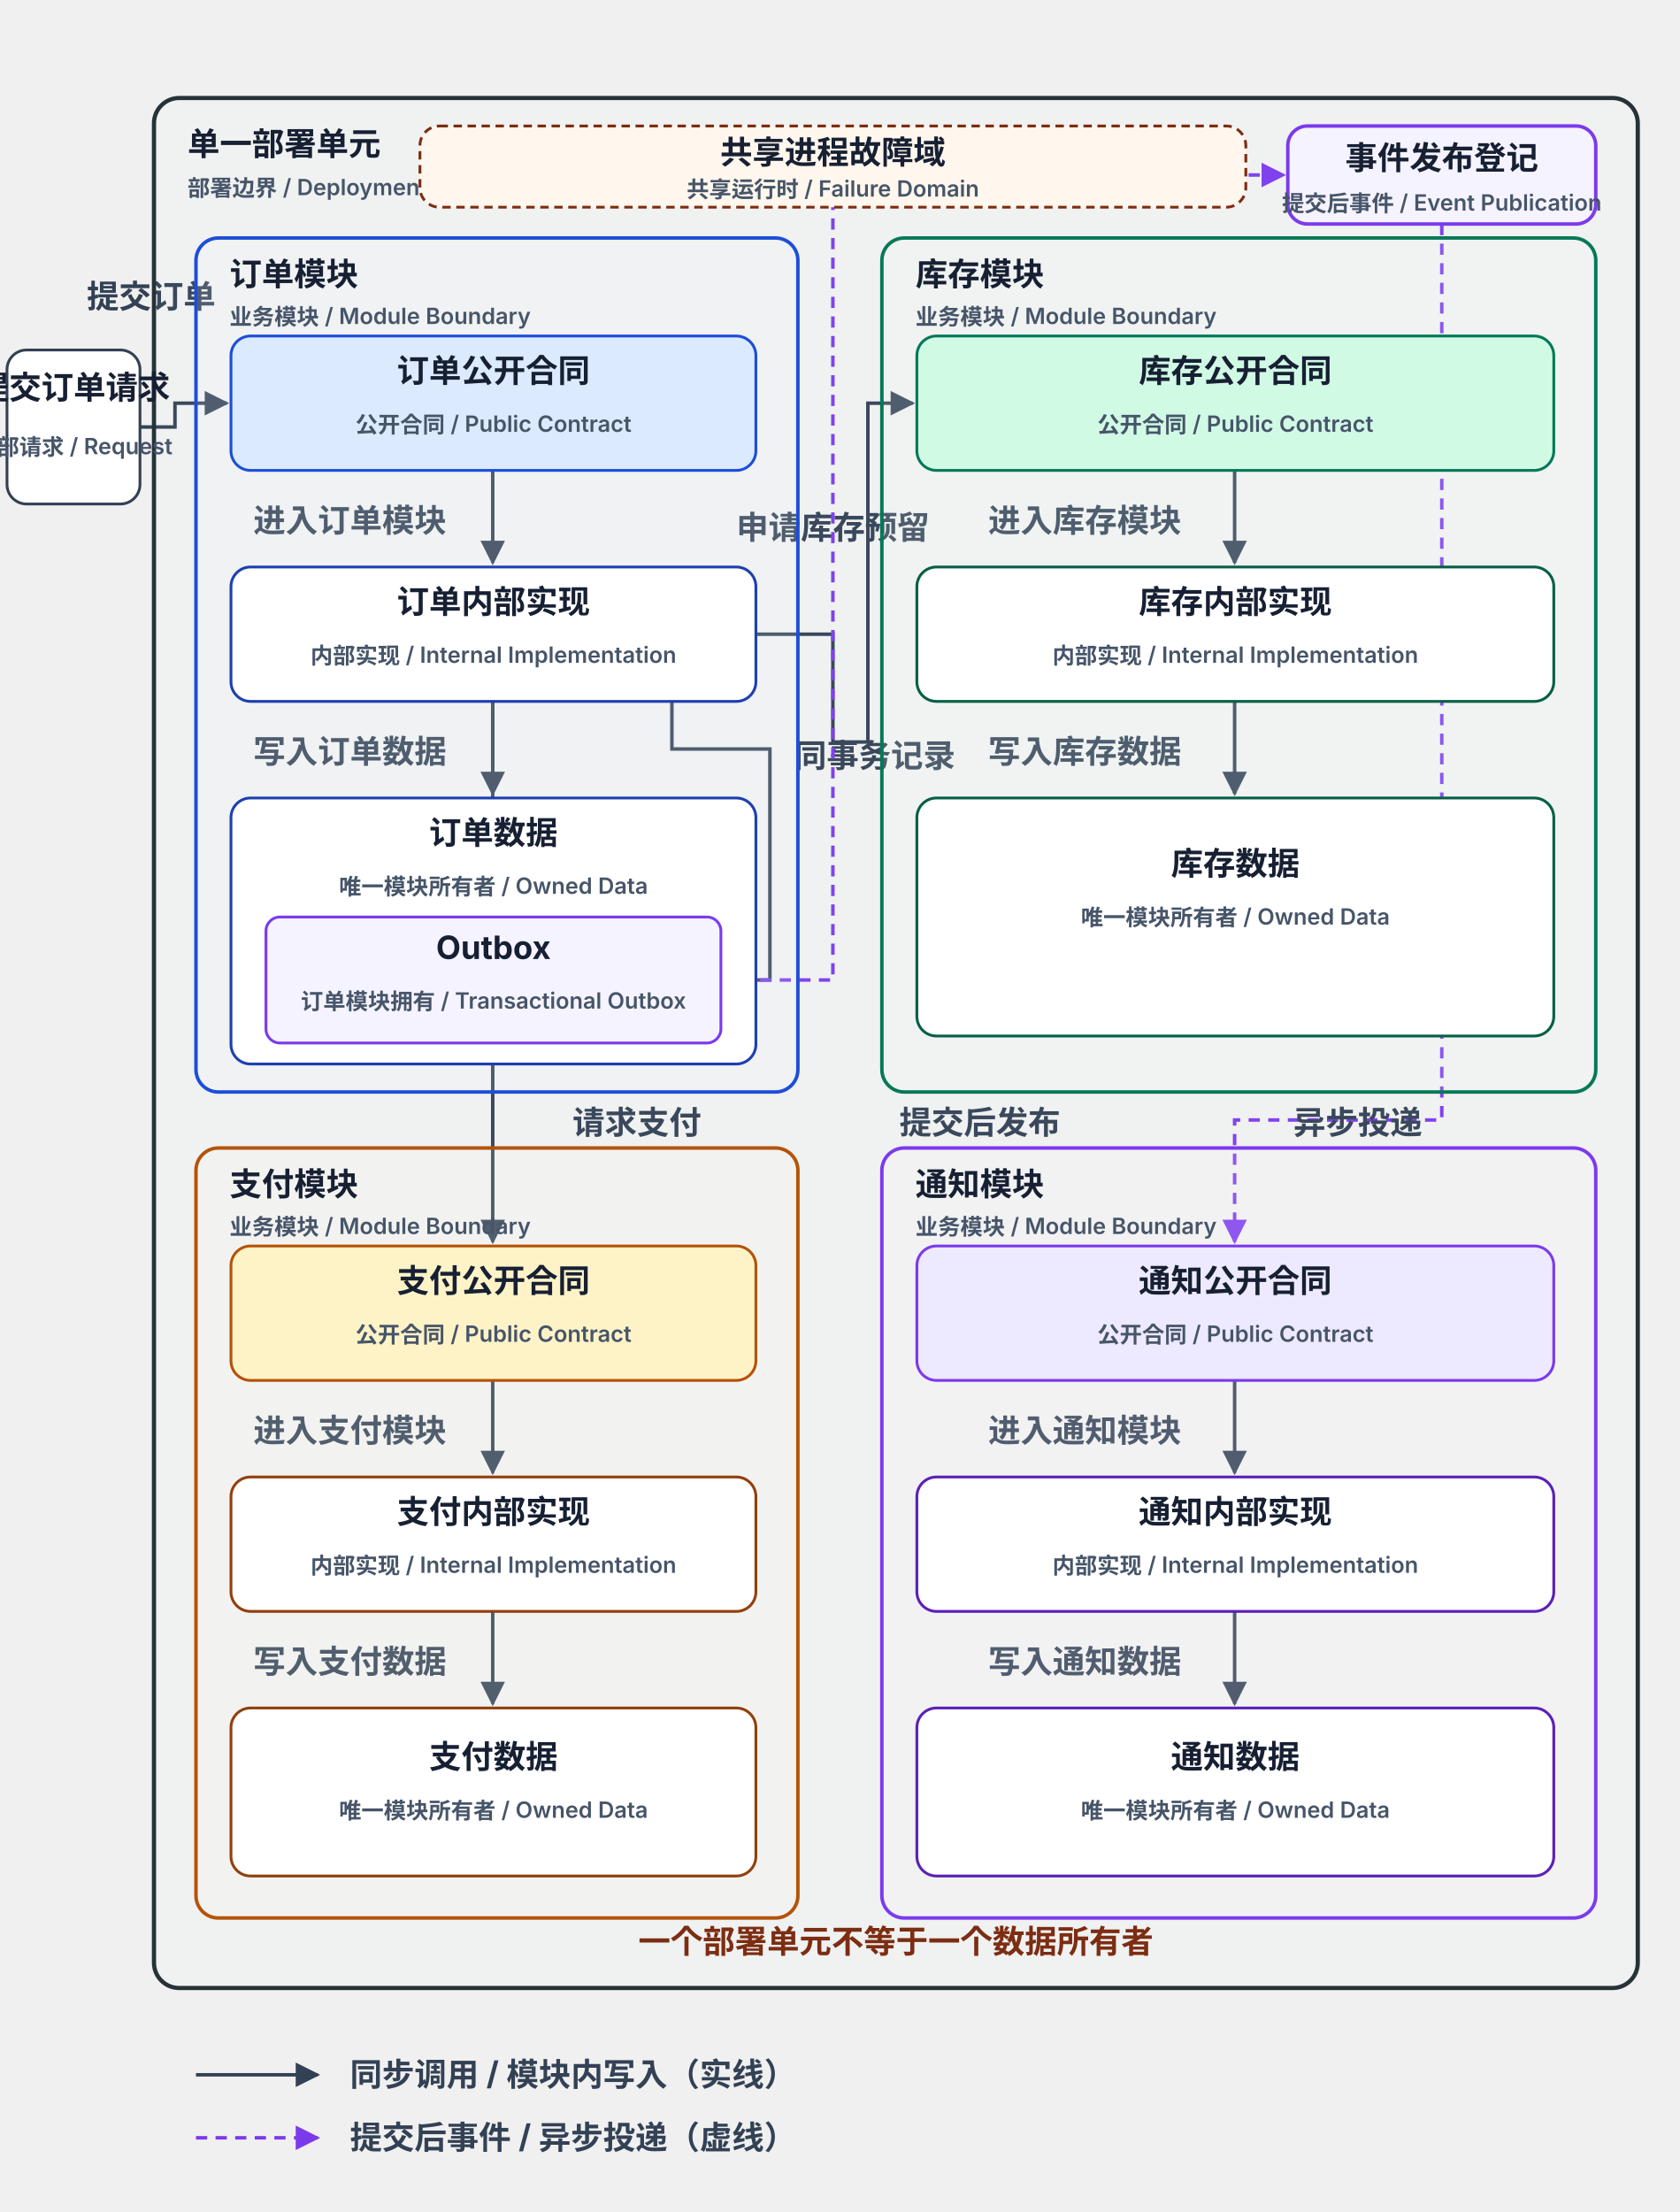
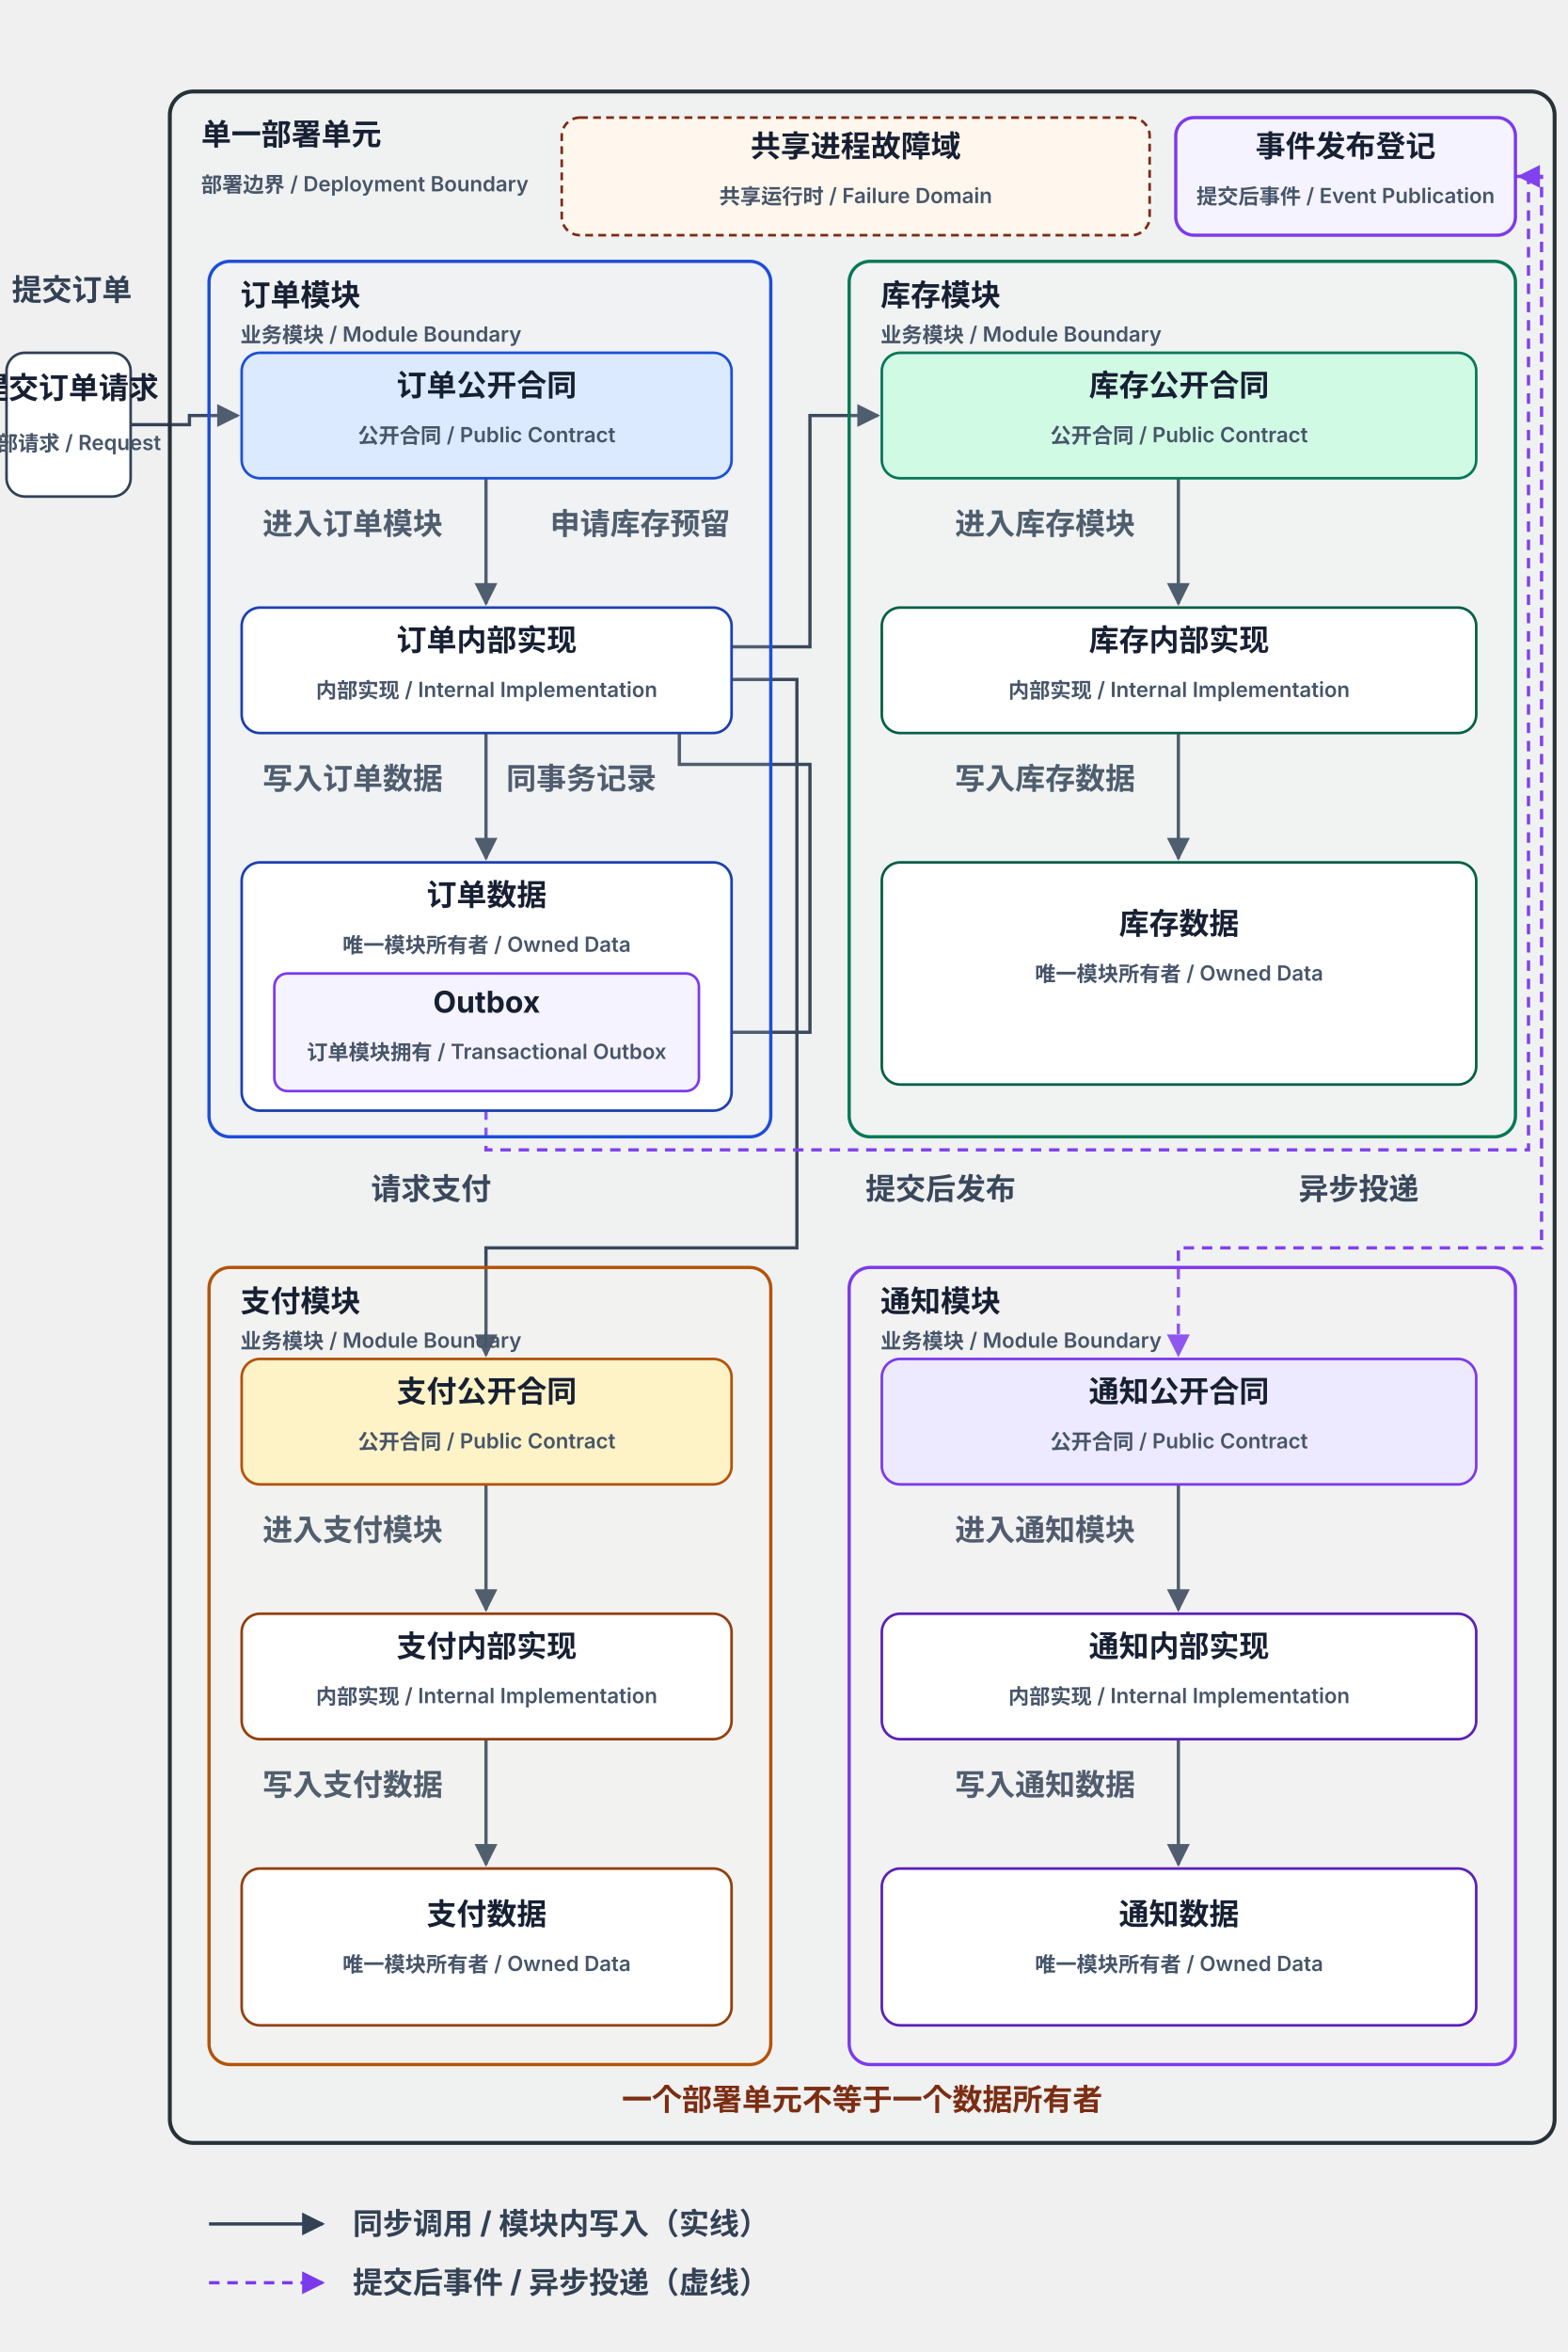
- <svg xmlns="http://www.w3.org/2000/svg" viewBox="0 0 1200 1580" role="img" aria-labelledby="sty04-title sty04-desc" data-render-width-css="800" data-authoring-to-render-scale="0.6666666666666666" data-node-padding-x-css="16" data-node-padding-y-css="14" data-baseline-gap-css="22" data-text-bottom-clearance-css="14" data-edge-stroke-clearance-css="8" data-edge-arrow-clearance-css="16" data-edge-node-clearance-css="12" data-body-font-min-css="15" data-type-font-min-css="10">
+ <svg xmlns="http://www.w3.org/2000/svg" viewBox="0 0 1200 1800" role="img" aria-labelledby="sty04-title sty04-desc" data-render-width-css="800" data-authoring-to-render-scale="0.6666666666666666" data-node-padding-x-css="16" data-node-padding-y-css="14" data-baseline-gap-css="22" data-text-bottom-clearance-css="14" data-edge-stroke-clearance-css="8" data-edge-arrow-clearance-css="16" data-edge-node-clearance-css="12" data-body-font-min-css="15" data-type-font-min-css="10">
  <defs>
    <marker id="sty04-arrow" viewBox="0 0 10 10" refX="9" refY="5" markerWidth="7" markerHeight="7" markerUnits="strokeWidth" orient="auto-start-reverse">
      <path d="M0 0 L10 5 L0 10 Z" fill="context-stroke" />
    </marker>
  </defs>
  <style>
    text{font-family:system-ui,-apple-system,"Segoe UI",sans-serif}.boundary-title,.node-title{font-size:23px;font-weight:700;fill:#172033}.node-type{font-size:16px;font-weight:600;fill:#475569}.edge-label,.legend-label{font-size:23px;font-weight:650;fill:#334155}.sync{fill:none;stroke:#334155;stroke-width:2.5;stroke-dasharray:none;marker-end:url(#sty04-arrow)}.event{fill:none;stroke:#7C3AED;stroke-width:2.5;stroke-dasharray:8 6;marker-end:url(#sty04-arrow)}.module{stroke-width:2.5}.contract,.implementation,.data-node{stroke-width:2}.note{font-size:23px;font-weight:700;fill:#7C2D12}
  </style>
-   <path class="sync" data-edge-id="request-entry" data-source="submit-order-request" data-target="order-public-contract" d="M100 305 H125 V288 H162" />
-   <text class="edge-label" data-edge-id="request-entry" x="108" y="220" text-anchor="middle" data-label-bounds="50.5 193 115 27" data-stroke-clearance-css="8" data-arrow-clearance-css="16" data-node-clearance-css="12">提交订单</text>
-   <path class="sync" data-edge-id="order-contract-dispatch" data-source="order-public-contract" data-target="order-internal-implementation" d="M352 336 V402" />
-   <text class="edge-label" data-edge-id="order-contract-dispatch" x="250" y="380" text-anchor="middle" data-label-bounds="169.5 353 161 27" data-stroke-clearance-css="8" data-arrow-clearance-css="16" data-node-clearance-css="12">进入订单模块</text>
-   <path class="sync" data-edge-id="inventory-contract-dispatch" data-source="inventory-public-contract" data-target="inventory-internal-implementation" d="M882 336 V402" />
-   <text class="edge-label" data-edge-id="inventory-contract-dispatch" x="775" y="380" text-anchor="middle" data-label-bounds="694.5 353 161 27" data-stroke-clearance-css="8" data-arrow-clearance-css="16" data-node-clearance-css="12">进入库存模块</text>
-   <path class="sync" data-edge-id="payment-contract-dispatch" data-source="payment-public-contract" data-target="payment-internal-implementation" d="M352 986 V1052" />
-   <text class="edge-label" data-edge-id="payment-contract-dispatch" x="250" y="1030" text-anchor="middle" data-label-bounds="169.5 1003 161 27" data-stroke-clearance-css="8" data-arrow-clearance-css="16" data-node-clearance-css="12">进入支付模块</text>
-   <path class="sync" data-edge-id="notification-contract-dispatch" data-source="notification-public-contract" data-target="notification-internal-implementation" d="M882 986 V1052" />
-   <text class="edge-label" data-edge-id="notification-contract-dispatch" x="775" y="1030" text-anchor="middle" data-label-bounds="694.5 1003 161 27" data-stroke-clearance-css="8" data-arrow-clearance-css="16" data-node-clearance-css="12">进入通知模块</text>
-   <path class="sync" data-edge-id="order-inventory-call" data-source="order-internal-implementation" data-target="inventory-public-contract" d="M540 453 H595 V530 H620 V288 H652" />
-   <text class="edge-label" data-edge-id="order-inventory-call" x="595" y="385" text-anchor="middle" data-label-bounds="514.5 358 161 27" data-stroke-clearance-css="8" data-arrow-clearance-css="16" data-node-clearance-css="12">申请库存预留</text>
-   <path class="sync" data-edge-id="order-payment-call" data-source="order-internal-implementation" data-target="payment-public-contract" d="M352 501 V800 H352 V887" />
-   <text class="edge-label" data-edge-id="order-payment-call" x="455" y="810" text-anchor="middle" data-label-bounds="397.5 783 115 27" data-stroke-clearance-css="8" data-arrow-clearance-css="16" data-node-clearance-css="12">请求支付</text>
-   <path class="sync" data-edge-id="order-outbox-write" data-source="order-internal-implementation" data-target="outbox" d="M480 501 V535 H550 V700 H518" />
-   <text class="edge-label" data-edge-id="order-outbox-write" x="625" y="548" text-anchor="middle" data-label-bounds="567.5 521 115 27" data-stroke-clearance-css="8" data-arrow-clearance-css="16" data-node-clearance-css="12">同事务记录</text>
-   <path class="event" data-edge-id="outbox-event-publication" data-source="outbox" data-target="event-publication" d="M515 700 H595 V125 H917" />
-   <text class="edge-label" data-edge-id="outbox-event-publication" x="700" y="810" text-anchor="middle" data-label-bounds="642.5 783 115 27" data-stroke-clearance-css="8" data-arrow-clearance-css="16" data-node-clearance-css="12">提交后发布</text>
-   <path class="event" data-edge-id="event-notification-delivery" data-source="event-publication" data-target="notification-public-contract" d="M1030 160 V800 H882 V887" />
-   <text class="edge-label" data-edge-id="event-notification-delivery" x="970" y="810" text-anchor="middle" data-label-bounds="912.5 783 115 27" data-stroke-clearance-css="8" data-arrow-clearance-css="16" data-node-clearance-css="12">异步投递</text>
-   <path class="sync" data-edge-id="order-owned-data-write" data-source="order-internal-implementation" data-target="order-owned-data" d="M352 501 V567" />
-   <text class="edge-label" data-edge-id="order-owned-data-write" x="250" y="545" text-anchor="middle" data-label-bounds="169.5 518 161 27" data-stroke-clearance-css="8" data-arrow-clearance-css="16" data-node-clearance-css="12">写入订单数据</text>
-   <path class="sync" data-edge-id="inventory-owned-data-write" data-source="inventory-internal-implementation" data-target="inventory-owned-data" d="M882 501 V567" />
-   <text class="edge-label" data-edge-id="inventory-owned-data-write" x="775" y="545" text-anchor="middle" data-label-bounds="694.5 518 161 27" data-stroke-clearance-css="8" data-arrow-clearance-css="16" data-node-clearance-css="12">写入库存数据</text>
-   <path class="sync" data-edge-id="payment-owned-data-write" data-source="payment-internal-implementation" data-target="payment-owned-data" d="M352 1151 V1217" />
-   <text class="edge-label" data-edge-id="payment-owned-data-write" x="250" y="1195" text-anchor="middle" data-label-bounds="169.5 1168 161 27" data-stroke-clearance-css="8" data-arrow-clearance-css="16" data-node-clearance-css="12">写入支付数据</text>
-   <path class="sync" data-edge-id="notification-owned-data-write" data-source="notification-internal-implementation" data-target="notification-owned-data" d="M882 1151 V1217" />
-   <text class="edge-label" data-edge-id="notification-owned-data-write" x="775" y="1195" text-anchor="middle" data-label-bounds="694.5 1168 161 27" data-stroke-clearance-css="8" data-arrow-clearance-css="16" data-node-clearance-css="12">写入通知数据</text>
-   <g data-node-id="deployment-boundary" data-type-label="部署边界 / Deployment Boundary" data-node-bounds="110 70 1060 1350">
-     <rect x="110" y="70" width="1060" height="1350" rx="18" fill="#F8FAFC" fill-opacity="0.04" stroke="#263238" stroke-width="3" />
-     <text class="boundary-title" data-text-role="title" data-text-bounds="134 88 138 27" x="134" y="111">单一部署单元</text>
-     <text class="node-type" data-text-role="type" data-text-bounds="134 124 244 19" x="134" y="140">部署边界 / Deployment Boundary</text>
+   <path class="sync" data-edge-id="request-entry" data-source="submit-order-request" data-target="order-public-contract" d="M100 325 H145 V318 H182" />
+   <text class="edge-label" data-edge-id="request-entry" x="55" y="230" text-anchor="middle" data-label-bounds="9 207 92 23" data-stroke-clearance-css="8" data-arrow-clearance-css="16" data-node-clearance-css="12">提交订单</text>
+   <path class="sync" data-edge-id="order-contract-dispatch" data-source="order-public-contract" data-target="order-internal-implementation" d="M372 366 V462" />
+   <text class="edge-label" data-edge-id="order-contract-dispatch" x="270" y="409" text-anchor="middle" data-label-bounds="201 386 138 23" data-stroke-clearance-css="8" data-arrow-clearance-css="16" data-node-clearance-css="12">进入订单模块</text>
+   <path class="sync" data-edge-id="inventory-contract-dispatch" data-source="inventory-public-contract" data-target="inventory-internal-implementation" d="M902 366 V462" />
+   <text class="edge-label" data-edge-id="inventory-contract-dispatch" x="800" y="409" text-anchor="middle" data-label-bounds="731 386 138 23" data-stroke-clearance-css="8" data-arrow-clearance-css="16" data-node-clearance-css="12">进入库存模块</text>
+   <path class="sync" data-edge-id="payment-contract-dispatch" data-source="payment-public-contract" data-target="payment-internal-implementation" d="M372 1136 V1232" />
+   <text class="edge-label" data-edge-id="payment-contract-dispatch" x="270" y="1179" text-anchor="middle" data-label-bounds="201 1156 138 23" data-stroke-clearance-css="8" data-arrow-clearance-css="16" data-node-clearance-css="12">进入支付模块</text>
+   <path class="sync" data-edge-id="notification-contract-dispatch" data-source="notification-public-contract" data-target="notification-internal-implementation" d="M902 1136 V1232" />
+   <text class="edge-label" data-edge-id="notification-contract-dispatch" x="800" y="1179" text-anchor="middle" data-label-bounds="731 1156 138 23" data-stroke-clearance-css="8" data-arrow-clearance-css="16" data-node-clearance-css="12">进入通知模块</text>
+   <path class="sync" data-edge-id="order-inventory-call" data-source="order-internal-implementation" data-target="inventory-public-contract" d="M560 495 H620 V318 H672" />
+   <text class="edge-label" data-edge-id="order-inventory-call" x="490" y="409" text-anchor="middle" data-label-bounds="421 386 138 23" data-stroke-clearance-css="8" data-arrow-clearance-css="16" data-node-clearance-css="12">申请库存预留</text>
+   <path class="sync" data-edge-id="order-payment-call" data-source="order-internal-implementation" data-target="payment-public-contract" d="M560 520 H610 V955 H372 V1037" />
+   <text class="edge-label" data-edge-id="order-payment-call" x="330" y="918" text-anchor="middle" data-label-bounds="284 895 92 23" data-stroke-clearance-css="8" data-arrow-clearance-css="16" data-node-clearance-css="12">请求支付</text>
+   <path class="sync" data-edge-id="order-outbox-write" data-source="order-internal-implementation" data-target="outbox" d="M520 561 V585 H620 V790 H538" />
+   <text class="edge-label" data-edge-id="order-outbox-write" x="445" y="604" text-anchor="middle" data-label-bounds="387.5 581 115 23" data-stroke-clearance-css="8" data-arrow-clearance-css="16" data-node-clearance-css="12">同事务记录</text>
+   <path class="event" data-edge-id="outbox-event-publication" data-source="outbox" data-target="event-publication" d="M372 835 V880 H1170 V135 H1163" />
+   <text class="edge-label" data-edge-id="outbox-event-publication" x="720" y="918" text-anchor="middle" data-label-bounds="662.5 895 115 23" data-stroke-clearance-css="8" data-arrow-clearance-css="16" data-node-clearance-css="12">提交后发布</text>
+   <path class="event" data-edge-id="event-notification-delivery" data-source="event-publication" data-target="notification-public-contract" d="M1160 135 H1180 V955 H902 V1037" />
+   <text class="edge-label" data-edge-id="event-notification-delivery" x="1040" y="918" text-anchor="middle" data-label-bounds="994 895 92 23" data-stroke-clearance-css="8" data-arrow-clearance-css="16" data-node-clearance-css="12">异步投递</text>
+   <path class="sync" data-edge-id="order-owned-data-write" data-source="order-internal-implementation" data-target="order-owned-data" d="M372 561 V657" />
+   <text class="edge-label" data-edge-id="order-owned-data-write" x="270" y="604" text-anchor="middle" data-label-bounds="201 581 138 23" data-stroke-clearance-css="8" data-arrow-clearance-css="16" data-node-clearance-css="12">写入订单数据</text>
+   <path class="sync" data-edge-id="inventory-owned-data-write" data-source="inventory-internal-implementation" data-target="inventory-owned-data" d="M902 561 V657" />
+   <text class="edge-label" data-edge-id="inventory-owned-data-write" x="800" y="604" text-anchor="middle" data-label-bounds="731 581 138 23" data-stroke-clearance-css="8" data-arrow-clearance-css="16" data-node-clearance-css="12">写入库存数据</text>
+   <path class="sync" data-edge-id="payment-owned-data-write" data-source="payment-internal-implementation" data-target="payment-owned-data" d="M372 1331 V1427" />
+   <text class="edge-label" data-edge-id="payment-owned-data-write" x="270" y="1374" text-anchor="middle" data-label-bounds="201 1351 138 23" data-stroke-clearance-css="8" data-arrow-clearance-css="16" data-node-clearance-css="12">写入支付数据</text>
+   <path class="sync" data-edge-id="notification-owned-data-write" data-source="notification-internal-implementation" data-target="notification-owned-data" d="M902 1331 V1427" />
+   <text class="edge-label" data-edge-id="notification-owned-data-write" x="800" y="1374" text-anchor="middle" data-label-bounds="731 1351 138 23" data-stroke-clearance-css="8" data-arrow-clearance-css="16" data-node-clearance-css="12">写入通知数据</text>
+   <g data-node-id="deployment-boundary" data-type-label="部署边界 / Deployment Boundary" data-node-bounds="130 70 1060 1570">
+     <rect x="130" y="70" width="1060" height="1570" rx="18" fill="#F8FAFC" fill-opacity="0.04" stroke="#263238" stroke-width="3" />
+     <text class="boundary-title" data-text-role="title" data-text-bounds="154 88 138 27" x="154" y="111">单一部署单元</text>
+     <text class="node-type" data-text-role="type" data-text-bounds="154 131 244 19" x="154" y="147">部署边界 / Deployment Boundary</text>
  </g>
-   <g data-node-id="shared-process-failure-domain" data-type-label="共享运行时 / Failure Domain" data-node-bounds="300 90 590 58">
-     <rect x="300" y="90" width="590" height="58" rx="14" fill="#FFF7ED" stroke="#7C2D12" stroke-width="2" stroke-dasharray="6 4" />
-     <text class="node-title" data-text-role="title" data-text-bounds="489.5 94 211 27" x="595" y="117" text-anchor="middle">共享进程故障域</text>
-     <text class="node-type" data-text-role="type" data-text-bounds="473 124 244 19" x="595" y="141" text-anchor="middle">共享运行时 / Failure Domain</text>
+   <g data-node-id="shared-process-failure-domain" data-type-label="共享运行时 / Failure Domain" data-node-bounds="430 90 450 90">
+     <rect x="430" y="90" width="450" height="90" rx="14" fill="#FFF7ED" stroke="#7C2D12" stroke-width="2" stroke-dasharray="6 4" />
+     <text class="node-title" data-text-role="title" data-text-bounds="549.5 97 211 27" x="655" y="120" text-anchor="middle">共享进程故障域</text>
+     <text class="node-type" data-text-role="type" data-text-bounds="533 137 244 19" x="655" y="156" text-anchor="middle">共享运行时 / Failure Domain</text>
  </g>
-   <g data-node-id="event-publication" data-type-label="提交后事件 / Event Publication" data-node-bounds="920 90 220 70">
-     <rect x="920" y="90" width="220" height="70" rx="14" fill="#F5F3FF" stroke="#7C3AED" stroke-width="2.5" />
-     <text class="node-title" data-text-role="title" data-text-bounds="961 98 138 27" x="1030" y="121" text-anchor="middle">事件发布登记</text>
-     <text class="node-type" data-text-role="type" data-text-bounds="932 134 196 19" x="1030" y="151" text-anchor="middle">提交后事件 / Event Publication</text>
+   <g data-node-id="event-publication" data-type-label="提交后事件 / Event Publication" data-node-bounds="900 90 260 90">
+     <rect x="900" y="90" width="260" height="90" rx="14" fill="#F5F3FF" stroke="#7C3AED" stroke-width="2.5" />
+     <text class="node-title" data-text-role="title" data-text-bounds="961 97 138 27" x="1030" y="120" text-anchor="middle">事件发布登记</text>
+     <text class="node-type" data-text-role="type" data-text-bounds="912 137 236 19" x="1030" y="156" text-anchor="middle">提交后事件 / Event Publication</text>
  </g>
-   <g data-node-id="order-module-boundary" data-type-label="业务模块 / Module Boundary" data-node-bounds="140 170 430 610">
-     <rect class="module" x="140" y="170" width="430" height="610" rx="16" fill="#EFF6FF" fill-opacity="0.12" stroke="#1D4ED8" />
-     <text class="boundary-title" data-text-role="title" x="164" y="204">订单模块</text>
-     <text class="node-type" data-text-role="type" x="164" y="232">业务模块 / Module Boundary</text>
+   <g data-node-id="order-module-boundary" data-type-label="业务模块 / Module Boundary" data-node-bounds="160 200 430 670">
+     <rect class="module" x="160" y="200" width="430" height="670" rx="16" fill="#EFF6FF" fill-opacity="0.12" stroke="#1D4ED8" />
+     <text class="boundary-title" data-text-role="title" x="184" y="234">订单模块</text>
+     <text class="node-type" data-text-role="type" x="184" y="262">业务模块 / Module Boundary</text>
  </g>
-   <g data-node-id="inventory-module-boundary" data-type-label="业务模块 / Module Boundary" data-node-bounds="630 170 510 610">
-     <rect class="module" x="630" y="170" width="510" height="610" rx="16" fill="#ECFDF5" fill-opacity="0.12" stroke="#047857" />
-     <text class="boundary-title" data-text-role="title" x="654" y="204">库存模块</text>
-     <text class="node-type" data-text-role="type" x="654" y="232">业务模块 / Module Boundary</text>
+   <g data-node-id="inventory-module-boundary" data-type-label="业务模块 / Module Boundary" data-node-bounds="650 200 510 670">
+     <rect class="module" x="650" y="200" width="510" height="670" rx="16" fill="#ECFDF5" fill-opacity="0.12" stroke="#047857" />
+     <text class="boundary-title" data-text-role="title" x="674" y="234">库存模块</text>
+     <text class="node-type" data-text-role="type" x="674" y="262">业务模块 / Module Boundary</text>
  </g>
-   <g data-node-id="payment-module-boundary" data-type-label="业务模块 / Module Boundary" data-node-bounds="140 820 430 550">
-     <rect class="module" x="140" y="820" width="430" height="550" rx="16" fill="#FFFBEB" fill-opacity="0.12" stroke="#B45309" />
-     <text class="boundary-title" data-text-role="title" x="164" y="854">支付模块</text>
-     <text class="node-type" data-text-role="type" x="164" y="882">业务模块 / Module Boundary</text>
+   <g data-node-id="payment-module-boundary" data-type-label="业务模块 / Module Boundary" data-node-bounds="160 970 430 610">
+     <rect class="module" x="160" y="970" width="430" height="610" rx="16" fill="#FFFBEB" fill-opacity="0.12" stroke="#B45309" />
+     <text class="boundary-title" data-text-role="title" x="184" y="1004">支付模块</text>
+     <text class="node-type" data-text-role="type" x="184" y="1032">业务模块 / Module Boundary</text>
  </g>
-   <g data-node-id="notification-module-boundary" data-type-label="业务模块 / Module Boundary" data-node-bounds="630 820 510 550">
-     <rect class="module" x="630" y="820" width="510" height="550" rx="16" fill="#FAF5FF" fill-opacity="0.12" stroke="#7C3AED" />
-     <text class="boundary-title" data-text-role="title" x="654" y="854">通知模块</text>
-     <text class="node-type" data-text-role="type" x="654" y="882">业务模块 / Module Boundary</text>
+   <g data-node-id="notification-module-boundary" data-type-label="业务模块 / Module Boundary" data-node-bounds="650 970 510 610">
+     <rect class="module" x="650" y="970" width="510" height="610" rx="16" fill="#FAF5FF" fill-opacity="0.12" stroke="#7C3AED" />
+     <text class="boundary-title" data-text-role="title" x="674" y="1004">通知模块</text>
+     <text class="node-type" data-text-role="type" x="674" y="1032">业务模块 / Module Boundary</text>
  </g>
-   <g data-node-id="submit-order-request" data-type-label="外部请求 / Request" data-node-bounds="5 250 95 110">
-     <rect class="contract" x="5" y="250" width="95" height="110" rx="14" fill="#FFF" stroke="#334155" />
-     <text class="node-title" data-text-role="title" x="52.5" y="285" text-anchor="middle" textLength="82" lengthAdjust="spacingAndGlyphs">提交订单请求</text>
-     <text class="node-type" data-text-role="type" x="52.5" y="325" text-anchor="middle" textLength="82" lengthAdjust="spacingAndGlyphs">外部请求 / Request</text>
+   <g data-node-id="submit-order-request" data-type-label="外部请求 / Request" data-node-bounds="5 270 95 110">
+     <rect class="contract" x="5" y="270" width="95" height="110" rx="14" fill="#FFF" stroke="#334155" />
+     <text class="node-title" data-text-role="title" x="52.5" y="305" text-anchor="middle" textLength="82" lengthAdjust="spacingAndGlyphs">提交订单请求</text>
+     <text class="node-type" data-text-role="type" x="52.5" y="345" text-anchor="middle" textLength="82" lengthAdjust="spacingAndGlyphs">外部请求 / Request</text>
  </g>
-   <g data-node-id="order-public-contract" data-type-label="公开合同 / Public Contract" data-node-bounds="165 240 375 96">
-     <rect class="contract" x="165" y="240" width="375" height="96" rx="14" fill="#DBEAFE" stroke="#1D4ED8" />
-     <text class="node-title" data-text-role="title" x="352.5" y="273" text-anchor="middle">订单公开合同</text>
-     <text class="node-type" data-text-role="type" x="352.5" y="309" text-anchor="middle">公开合同 / Public Contract</text>
+   <g data-node-id="order-public-contract" data-type-label="公开合同 / Public Contract" data-node-bounds="185 270 375 96">
+     <rect class="contract" x="185" y="270" width="375" height="96" rx="14" fill="#DBEAFE" stroke="#1D4ED8" />
+     <text class="node-title" data-text-role="title" x="372.5" y="303" text-anchor="middle">订单公开合同</text>
+     <text class="node-type" data-text-role="type" x="372.5" y="339" text-anchor="middle">公开合同 / Public Contract</text>
  </g>
-   <g data-node-id="order-internal-implementation" data-type-label="内部实现 / Internal Implementation" data-node-bounds="165 405 375 96">
-     <rect class="implementation" x="165" y="405" width="375" height="96" rx="14" fill="#FFF" stroke="#1E40AF" />
-     <text class="node-title" data-text-role="title" x="352.5" y="438" text-anchor="middle">订单内部实现</text>
-     <text class="node-type" data-text-role="type" x="352.5" y="474" text-anchor="middle">内部实现 / Internal Implementation</text>
+   <g data-node-id="order-internal-implementation" data-type-label="内部实现 / Internal Implementation" data-node-bounds="185 465 375 96">
+     <rect class="implementation" x="185" y="465" width="375" height="96" rx="14" fill="#FFF" stroke="#1E40AF" />
+     <text class="node-title" data-text-role="title" x="372.5" y="498" text-anchor="middle">订单内部实现</text>
+     <text class="node-type" data-text-role="type" x="372.5" y="534" text-anchor="middle">内部实现 / Internal Implementation</text>
  </g>
-   <g data-node-id="order-owned-data" data-type-label="唯一模块所有者 / Owned Data" data-node-bounds="165 570 375 190">
-     <rect class="data-node" x="165" y="570" width="375" height="190" rx="14" fill="#FFF" stroke="#1E40AF" />
-     <text class="node-title" data-text-role="title" x="352.5" y="603" text-anchor="middle">订单数据</text>
-     <text class="node-type" data-text-role="type" x="352.5" y="639" text-anchor="middle">唯一模块所有者 / Owned Data</text>
+   <g data-node-id="order-owned-data" data-type-label="唯一模块所有者 / Owned Data" data-node-bounds="185 660 375 190">
+     <rect class="data-node" x="185" y="660" width="375" height="190" rx="14" fill="#FFF" stroke="#1E40AF" />
+     <text class="node-title" data-text-role="title" x="372.5" y="693" text-anchor="middle">订单数据</text>
+     <text class="node-type" data-text-role="type" x="372.5" y="729" text-anchor="middle">唯一模块所有者 / Owned Data</text>
  </g>
-   <g data-node-id="outbox" data-type-label="订单模块拥有 / Transactional Outbox" data-node-bounds="190 655 325 90">
-     <rect x="190" y="655" width="325" height="90" rx="10" fill="#F5F3FF" stroke="#7C3AED" stroke-width="2" />
-     <text class="node-title" data-text-role="title" x="352.5" y="685" text-anchor="middle">Outbox</text>
-     <text class="node-type" data-text-role="type" x="352.5" y="721" text-anchor="middle">订单模块拥有 / Transactional Outbox</text>
+   <g data-node-id="outbox" data-type-label="订单模块拥有 / Transactional Outbox" data-node-bounds="210 745 325 90">
+     <rect x="210" y="745" width="325" height="90" rx="10" fill="#F5F3FF" stroke="#7C3AED" stroke-width="2" />
+     <text class="node-title" data-text-role="title" x="372.5" y="775" text-anchor="middle">Outbox</text>
+     <text class="node-type" data-text-role="type" x="372.5" y="811" text-anchor="middle">订单模块拥有 / Transactional Outbox</text>
  </g>
-   <g data-node-id="inventory-public-contract" data-type-label="公开合同 / Public Contract" data-node-bounds="655 240 455 96">
-     <rect class="contract" x="655" y="240" width="455" height="96" rx="14" fill="#D1FAE5" stroke="#047857" />
-     <text class="node-title" data-text-role="title" x="882.5" y="273" text-anchor="middle">库存公开合同</text>
-     <text class="node-type" data-text-role="type" x="882.5" y="309" text-anchor="middle">公开合同 / Public Contract</text>
+   <g data-node-id="inventory-public-contract" data-type-label="公开合同 / Public Contract" data-node-bounds="675 270 455 96">
+     <rect class="contract" x="675" y="270" width="455" height="96" rx="14" fill="#D1FAE5" stroke="#047857" />
+     <text class="node-title" data-text-role="title" x="902.5" y="303" text-anchor="middle">库存公开合同</text>
+     <text class="node-type" data-text-role="type" x="902.5" y="339" text-anchor="middle">公开合同 / Public Contract</text>
  </g>
-   <g data-node-id="inventory-internal-implementation" data-type-label="内部实现 / Internal Implementation" data-node-bounds="655 405 455 96">
-     <rect class="implementation" x="655" y="405" width="455" height="96" rx="14" fill="#FFF" stroke="#065F46" />
-     <text class="node-title" data-text-role="title" x="882.5" y="438" text-anchor="middle">库存内部实现</text>
-     <text class="node-type" data-text-role="type" x="882.5" y="474" text-anchor="middle">内部实现 / Internal Implementation</text>
+   <g data-node-id="inventory-internal-implementation" data-type-label="内部实现 / Internal Implementation" data-node-bounds="675 465 455 96">
+     <rect class="implementation" x="675" y="465" width="455" height="96" rx="14" fill="#FFF" stroke="#065F46" />
+     <text class="node-title" data-text-role="title" x="902.5" y="498" text-anchor="middle">库存内部实现</text>
+     <text class="node-type" data-text-role="type" x="902.5" y="534" text-anchor="middle">内部实现 / Internal Implementation</text>
  </g>
-   <g data-node-id="inventory-owned-data" data-type-label="唯一模块所有者 / Owned Data" data-node-bounds="655 570 455 170">
-     <rect class="data-node" x="655" y="570" width="455" height="170" rx="14" fill="#FFF" stroke="#065F46" />
-     <text class="node-title" data-text-role="title" x="882.5" y="625" text-anchor="middle">库存数据</text>
-     <text class="node-type" data-text-role="type" x="882.5" y="661" text-anchor="middle">唯一模块所有者 / Owned Data</text>
+   <g data-node-id="inventory-owned-data" data-type-label="唯一模块所有者 / Owned Data" data-node-bounds="675 660 455 170">
+     <rect class="data-node" x="675" y="660" width="455" height="170" rx="14" fill="#FFF" stroke="#065F46" />
+     <text class="node-title" data-text-role="title" x="902.5" y="715" text-anchor="middle">库存数据</text>
+     <text class="node-type" data-text-role="type" x="902.5" y="751" text-anchor="middle">唯一模块所有者 / Owned Data</text>
  </g>
-   <g data-node-id="payment-public-contract" data-type-label="公开合同 / Public Contract" data-node-bounds="165 890 375 96">
-     <rect class="contract" x="165" y="890" width="375" height="96" rx="14" fill="#FEF3C7" stroke="#B45309" />
-     <text class="node-title" data-text-role="title" x="352.5" y="923" text-anchor="middle">支付公开合同</text>
-     <text class="node-type" data-text-role="type" x="352.5" y="959" text-anchor="middle">公开合同 / Public Contract</text>
+   <g data-node-id="payment-public-contract" data-type-label="公开合同 / Public Contract" data-node-bounds="185 1040 375 96">
+     <rect class="contract" x="185" y="1040" width="375" height="96" rx="14" fill="#FEF3C7" stroke="#B45309" />
+     <text class="node-title" data-text-role="title" x="372.5" y="1073" text-anchor="middle">支付公开合同</text>
+     <text class="node-type" data-text-role="type" x="372.5" y="1109" text-anchor="middle">公开合同 / Public Contract</text>
  </g>
-   <g data-node-id="payment-internal-implementation" data-type-label="内部实现 / Internal Implementation" data-node-bounds="165 1055 375 96">
-     <rect class="implementation" x="165" y="1055" width="375" height="96" rx="14" fill="#FFF" stroke="#92400E" />
-     <text class="node-title" data-text-role="title" x="352.5" y="1088" text-anchor="middle">支付内部实现</text>
-     <text class="node-type" data-text-role="type" x="352.5" y="1124" text-anchor="middle">内部实现 / Internal Implementation</text>
+   <g data-node-id="payment-internal-implementation" data-type-label="内部实现 / Internal Implementation" data-node-bounds="185 1235 375 96">
+     <rect class="implementation" x="185" y="1235" width="375" height="96" rx="14" fill="#FFF" stroke="#92400E" />
+     <text class="node-title" data-text-role="title" x="372.5" y="1268" text-anchor="middle">支付内部实现</text>
+     <text class="node-type" data-text-role="type" x="372.5" y="1304" text-anchor="middle">内部实现 / Internal Implementation</text>
  </g>
-   <g data-node-id="payment-owned-data" data-type-label="唯一模块所有者 / Owned Data" data-node-bounds="165 1220 375 120">
-     <rect class="data-node" x="165" y="1220" width="375" height="120" rx="14" fill="#FFF" stroke="#92400E" />
-     <text class="node-title" data-text-role="title" x="352.5" y="1263" text-anchor="middle">支付数据</text>
-     <text class="node-type" data-text-role="type" x="352.5" y="1299" text-anchor="middle">唯一模块所有者 / Owned Data</text>
+   <g data-node-id="payment-owned-data" data-type-label="唯一模块所有者 / Owned Data" data-node-bounds="185 1430 375 120">
+     <rect class="data-node" x="185" y="1430" width="375" height="120" rx="14" fill="#FFF" stroke="#92400E" />
+     <text class="node-title" data-text-role="title" x="372.5" y="1473" text-anchor="middle">支付数据</text>
+     <text class="node-type" data-text-role="type" x="372.5" y="1509" text-anchor="middle">唯一模块所有者 / Owned Data</text>
  </g>
-   <g data-node-id="notification-public-contract" data-type-label="公开合同 / Public Contract" data-node-bounds="655 890 455 96">
-     <rect class="contract" x="655" y="890" width="455" height="96" rx="14" fill="#EDE9FE" stroke="#7C3AED" />
-     <text class="node-title" data-text-role="title" x="882.5" y="923" text-anchor="middle">通知公开合同</text>
-     <text class="node-type" data-text-role="type" x="882.5" y="959" text-anchor="middle">公开合同 / Public Contract</text>
+   <g data-node-id="notification-public-contract" data-type-label="公开合同 / Public Contract" data-node-bounds="675 1040 455 96">
+     <rect class="contract" x="675" y="1040" width="455" height="96" rx="14" fill="#EDE9FE" stroke="#7C3AED" />
+     <text class="node-title" data-text-role="title" x="902.5" y="1073" text-anchor="middle">通知公开合同</text>
+     <text class="node-type" data-text-role="type" x="902.5" y="1109" text-anchor="middle">公开合同 / Public Contract</text>
  </g>
-   <g data-node-id="notification-internal-implementation" data-type-label="内部实现 / Internal Implementation" data-node-bounds="655 1055 455 96">
-     <rect class="implementation" x="655" y="1055" width="455" height="96" rx="14" fill="#FFF" stroke="#5B21B6" />
-     <text class="node-title" data-text-role="title" x="882.5" y="1088" text-anchor="middle">通知内部实现</text>
-     <text class="node-type" data-text-role="type" x="882.5" y="1124" text-anchor="middle">内部实现 / Internal Implementation</text>
+   <g data-node-id="notification-internal-implementation" data-type-label="内部实现 / Internal Implementation" data-node-bounds="675 1235 455 96">
+     <rect class="implementation" x="675" y="1235" width="455" height="96" rx="14" fill="#FFF" stroke="#5B21B6" />
+     <text class="node-title" data-text-role="title" x="902.5" y="1268" text-anchor="middle">通知内部实现</text>
+     <text class="node-type" data-text-role="type" x="902.5" y="1304" text-anchor="middle">内部实现 / Internal Implementation</text>
  </g>
-   <g data-node-id="notification-owned-data" data-type-label="唯一模块所有者 / Owned Data" data-node-bounds="655 1220 455 120">
-     <rect class="data-node" x="655" y="1220" width="455" height="120" rx="14" fill="#FFF" stroke="#5B21B6" />
-     <text class="node-title" data-text-role="title" x="882.5" y="1263" text-anchor="middle">通知数据</text>
-     <text class="node-type" data-text-role="type" x="882.5" y="1299" text-anchor="middle">唯一模块所有者 / Owned Data</text>
+   <g data-node-id="notification-owned-data" data-type-label="唯一模块所有者 / Owned Data" data-node-bounds="675 1430 455 120">
+     <rect class="data-node" x="675" y="1430" width="455" height="120" rx="14" fill="#FFF" stroke="#5B21B6" />
+     <text class="node-title" data-text-role="title" x="902.5" y="1473" text-anchor="middle">通知数据</text>
+     <text class="node-type" data-text-role="type" x="902.5" y="1509" text-anchor="middle">唯一模块所有者 / Owned Data</text>
  </g>
-   <text class="note" x="640" y="1395" text-anchor="middle">一个部署单元不等于一个数据所有者</text>
-   <g class="sync" data-node-id="legend-sync-line" data-type-label="" data-node-bounds="140 1470 90 24" data-legend-line="sync">
-     <line x1="140" y1="1482" x2="227" y2="1482" />
+   <text class="note" x="660" y="1615" text-anchor="middle">一个部署单元不等于一个数据所有者</text>
+   <g class="sync" data-node-id="legend-sync-line" data-type-label="" data-node-bounds="160 1690 90 24" data-legend-line="sync">
+     <line x1="160" y1="1702" x2="247" y2="1702" />
  </g>
-   <g class="event" data-node-id="legend-event-line" data-type-label="" data-node-bounds="140 1515 90 24" data-legend-line="event">
-     <line x1="140" y1="1527" x2="227" y2="1527" />
+   <g class="event" data-node-id="legend-event-line" data-type-label="" data-node-bounds="160 1735 90 24" data-legend-line="event">
+     <line x1="160" y1="1747" x2="247" y2="1747" />
  </g>
-   <g data-node-id="legend-sync-label" data-type-label="" data-node-bounds="250 1460 390 44">
-     <text class="legend-label" data-text-role="title" x="250" y="1490">同步调用 / 模块内写入（实线）</text>
+   <g data-node-id="legend-sync-label" data-type-label="" data-node-bounds="270 1680 390 44">
+     <text class="legend-label" data-text-role="title" x="270" y="1710">同步调用 / 模块内写入（实线）</text>
  </g>
-   <g data-node-id="legend-event-label" data-type-label="" data-node-bounds="250 1505 390 44">
-     <text class="legend-label" data-text-role="title" x="250" y="1535">提交后事件 / 异步投递（虚线）</text>
+   <g data-node-id="legend-event-label" data-type-label="" data-node-bounds="270 1725 390 44">
+     <text class="legend-label" data-text-role="title" x="270" y="1755">提交后事件 / 异步投递（虚线）</text>
  </g>
</svg>
